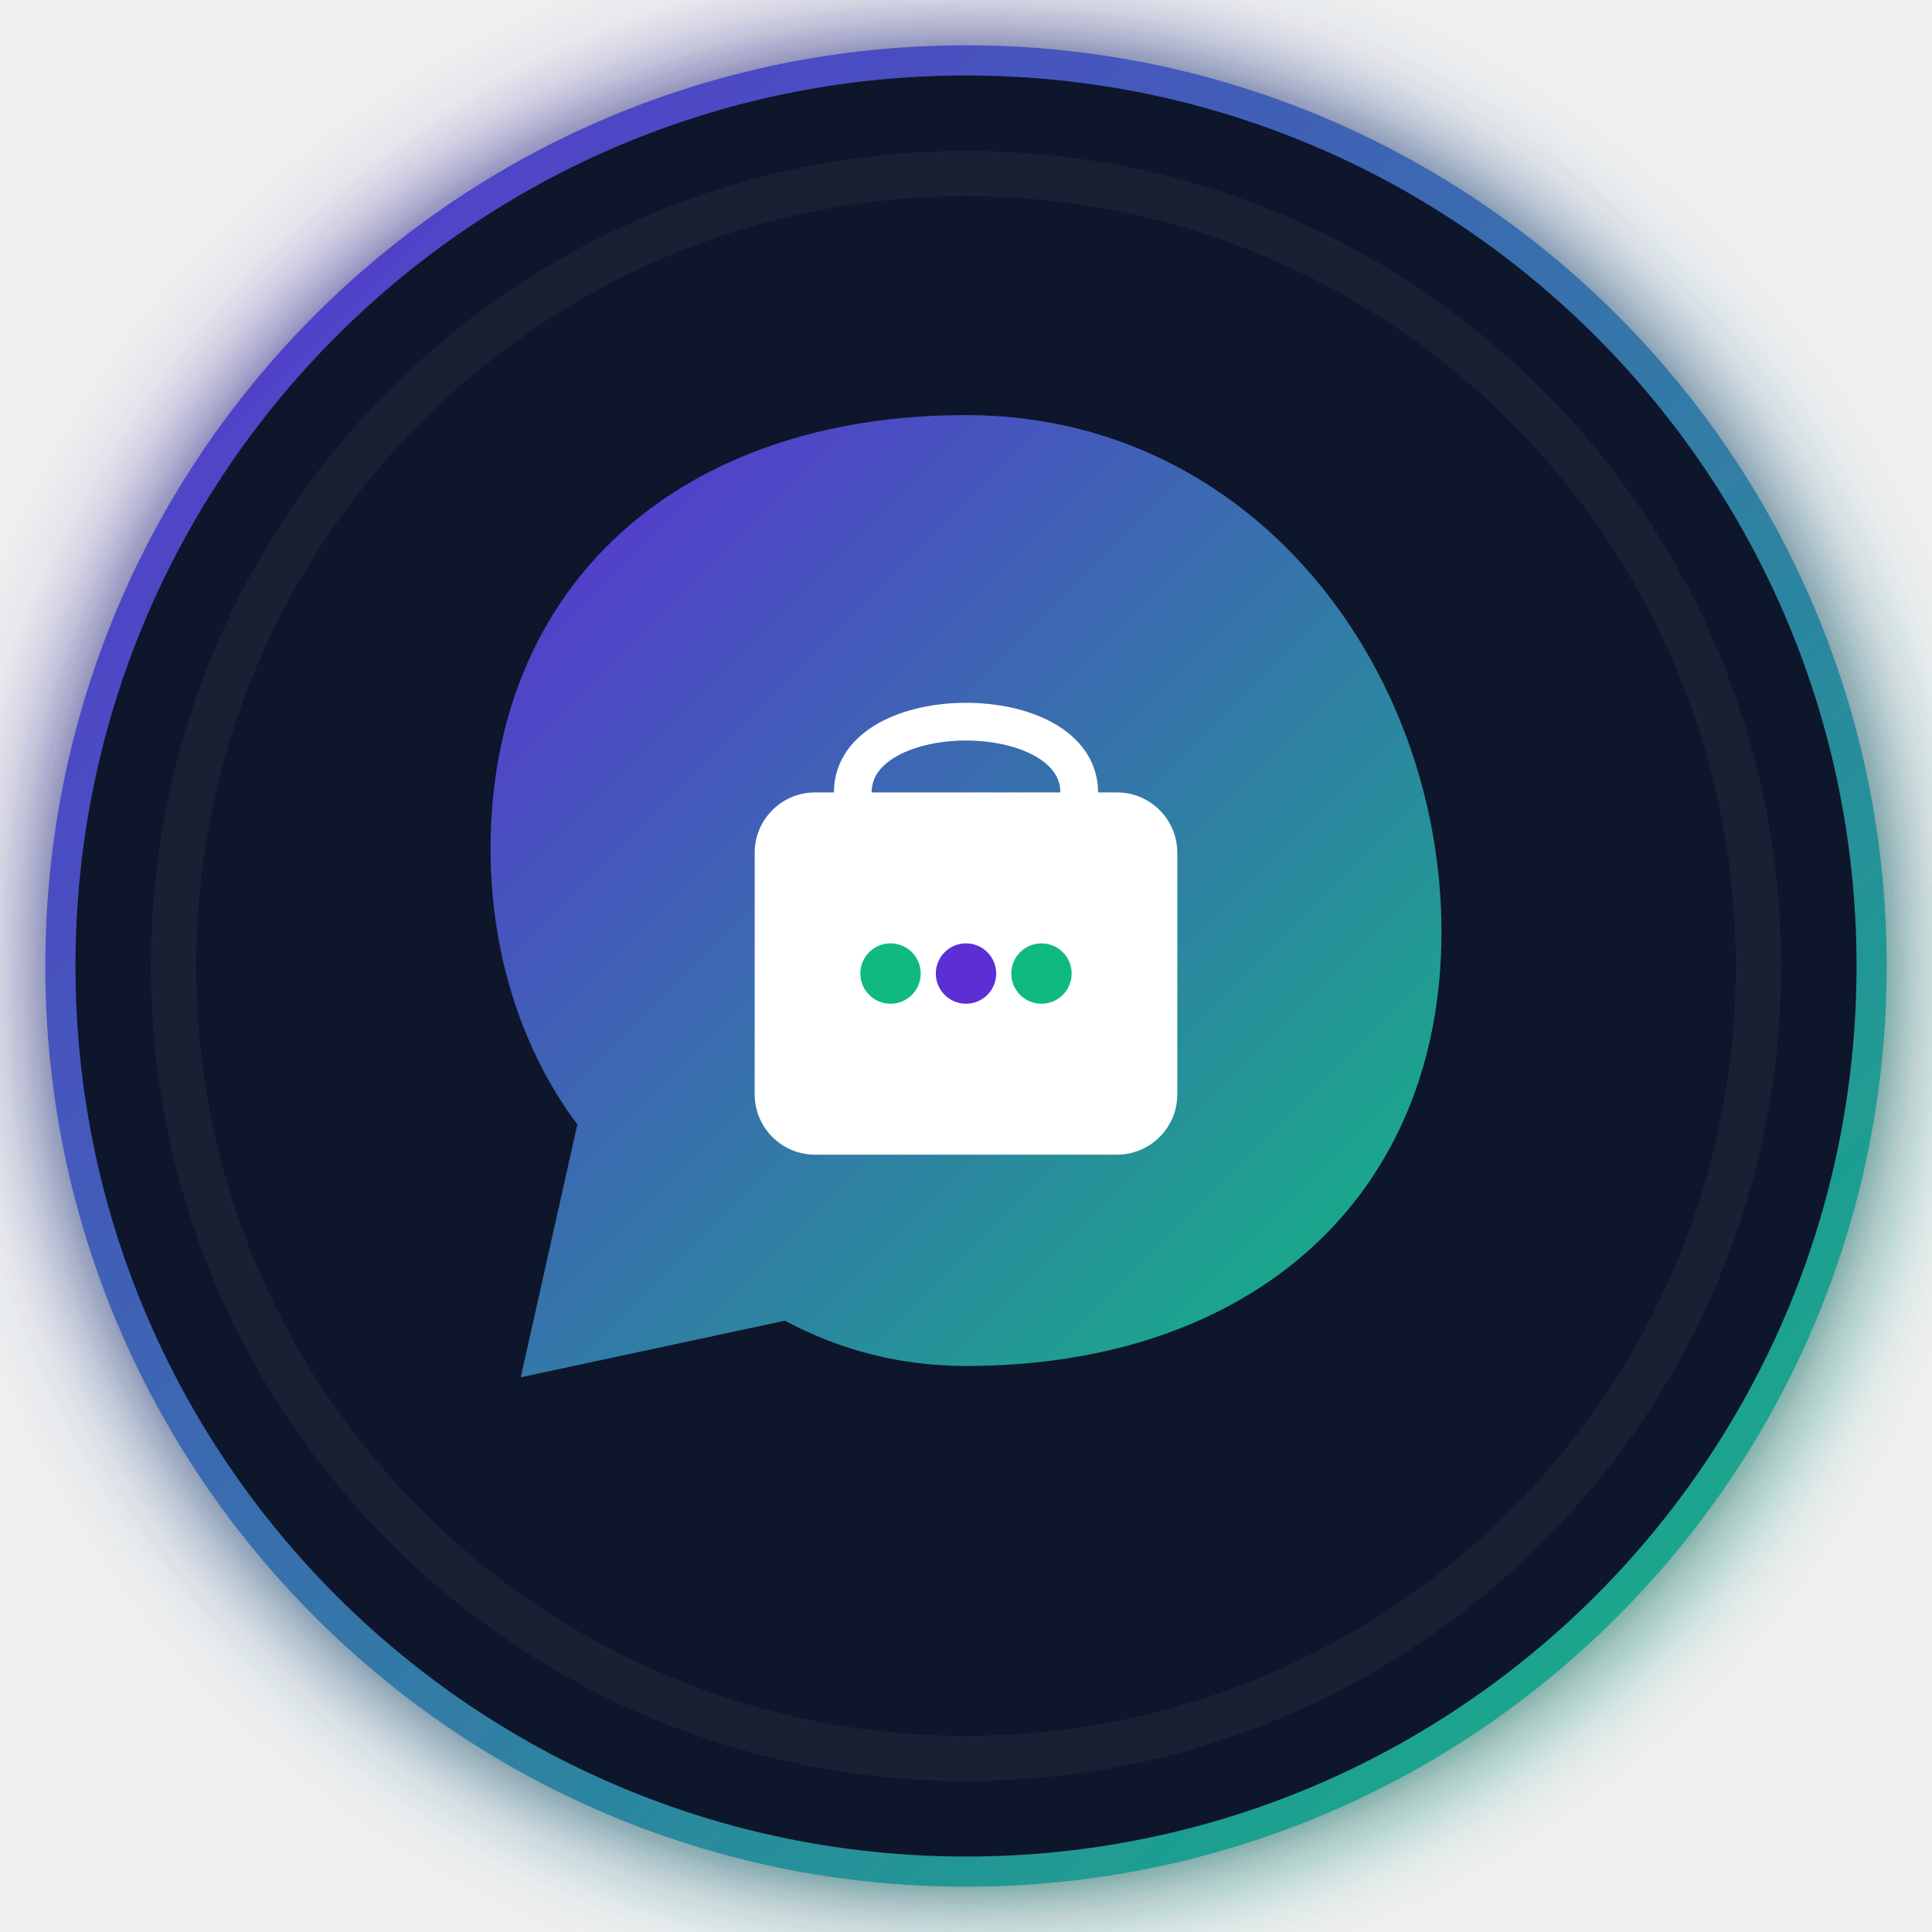
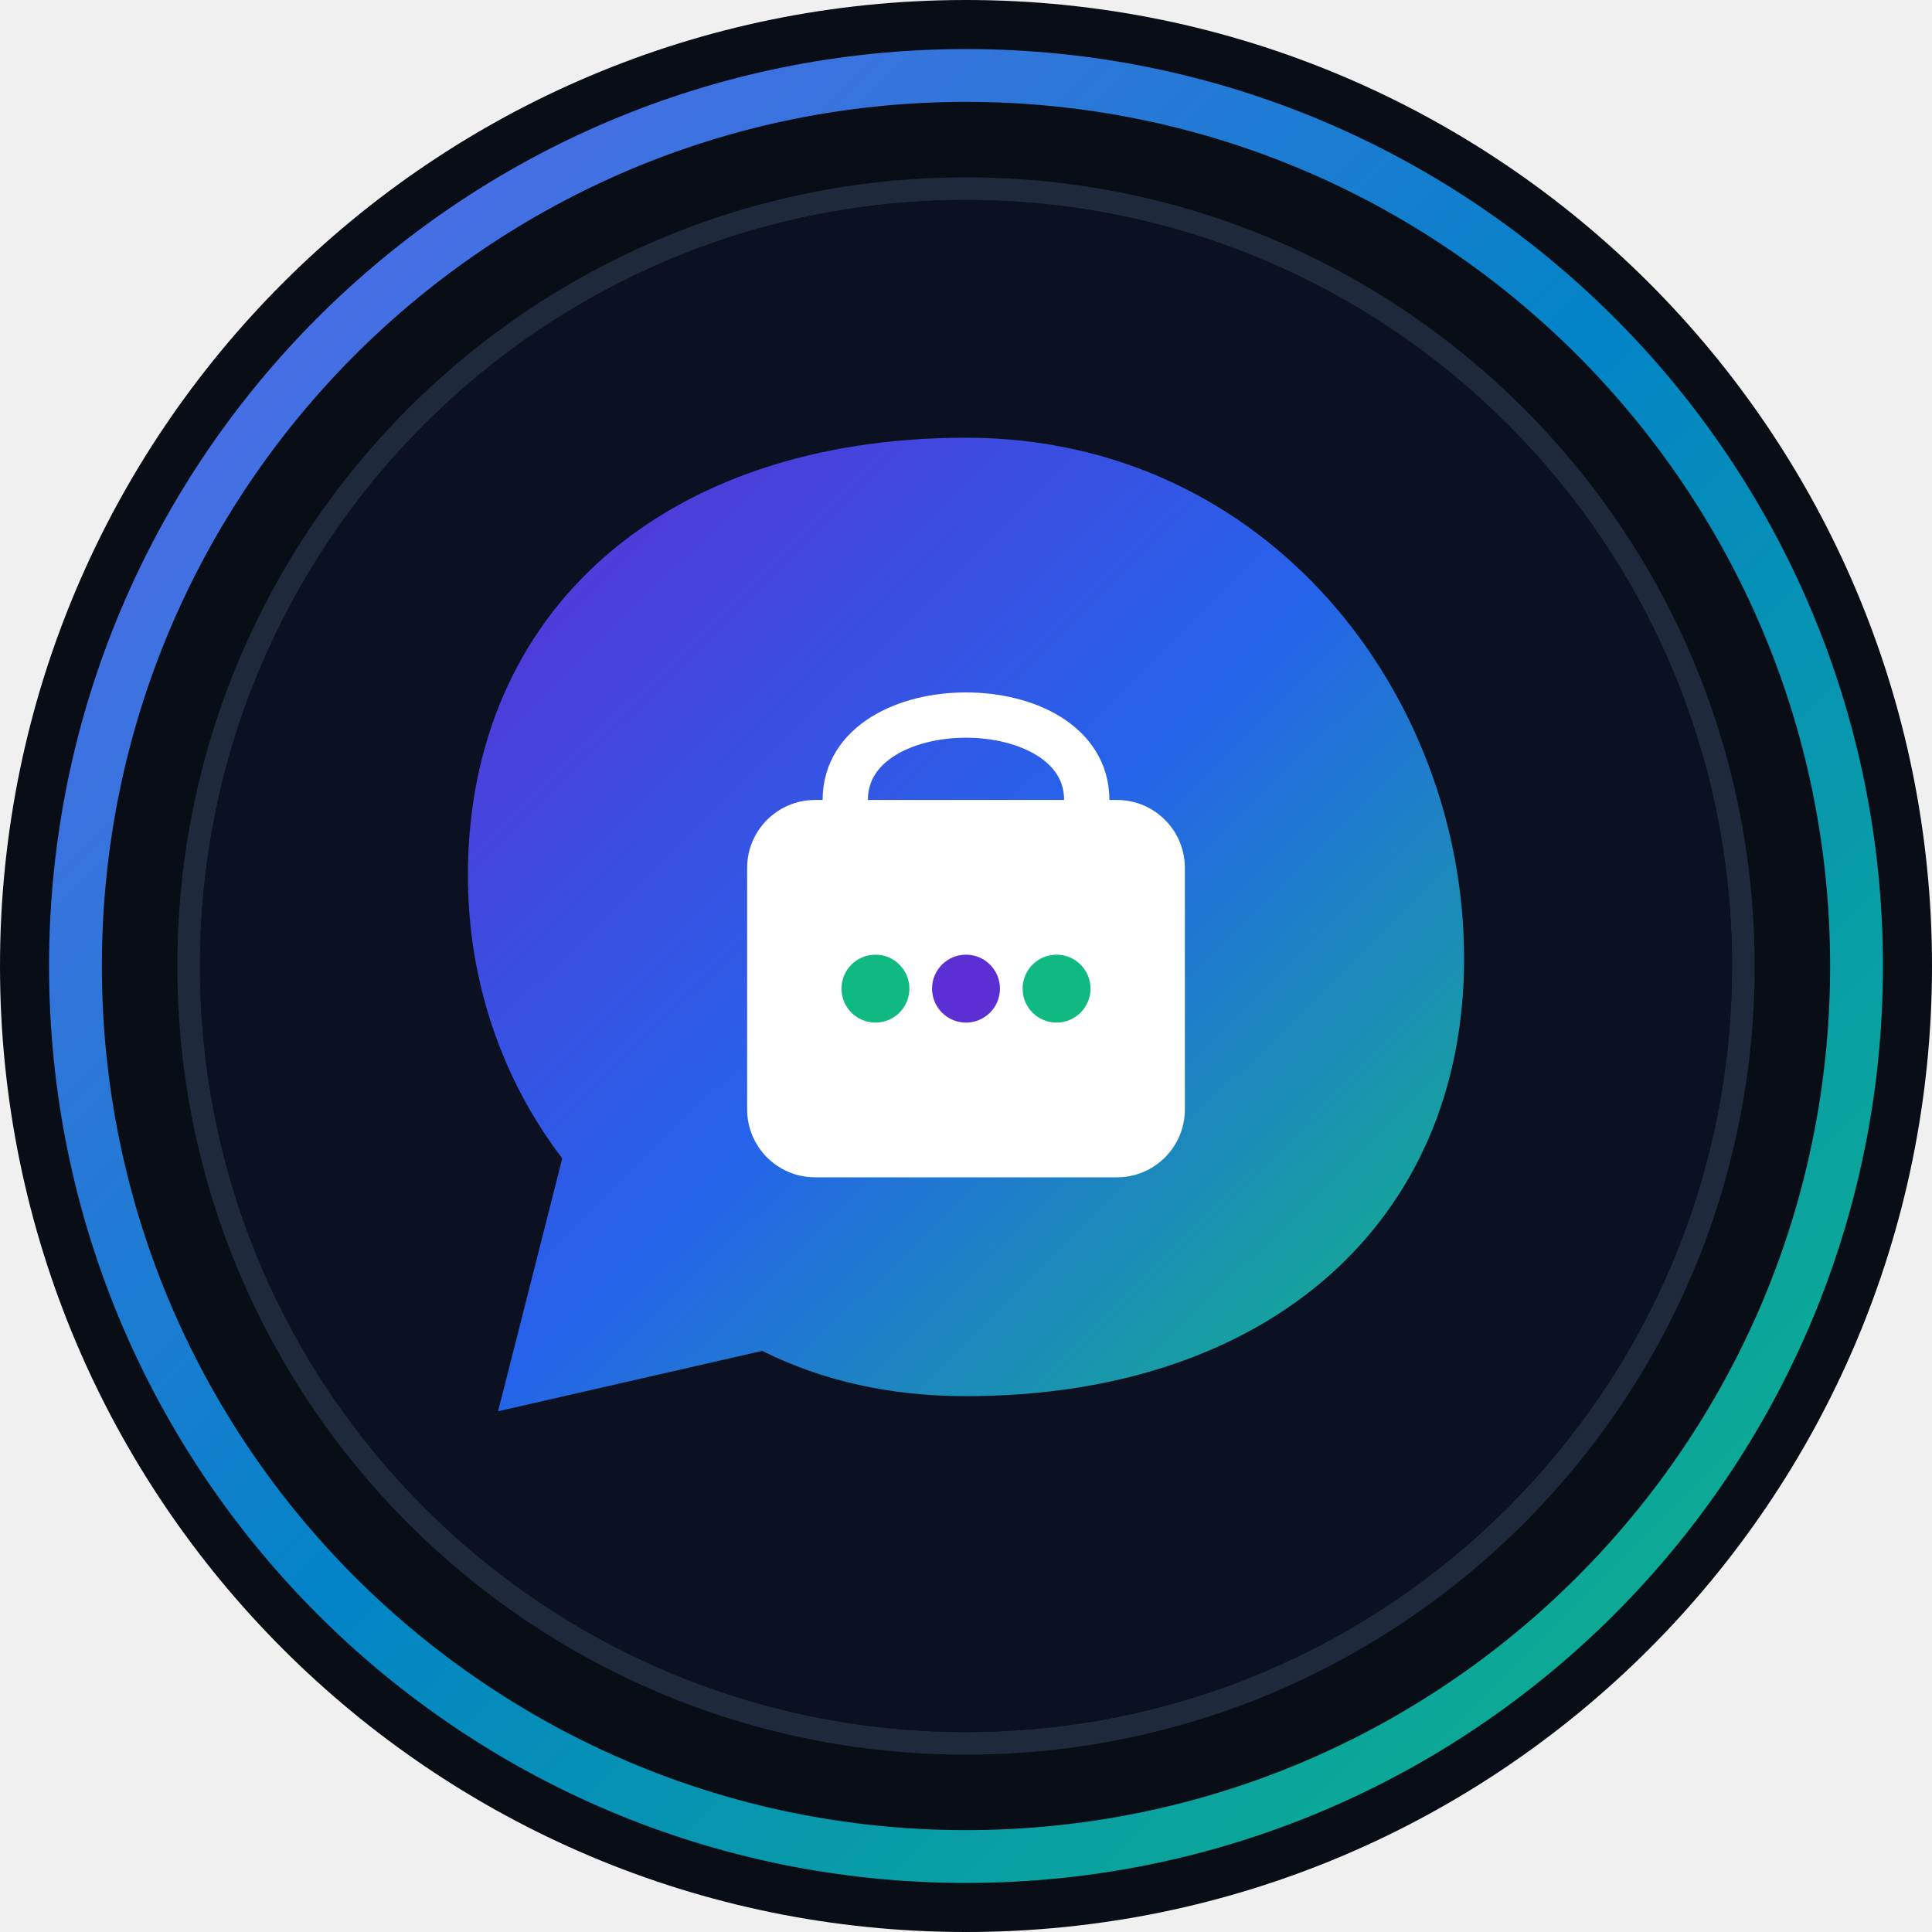
<svg xmlns="http://www.w3.org/2000/svg" viewBox="0 0 512 512" width="100%" height="100%">
  <defs>
    <linearGradient id="bg-grad" x1="0%" y1="0%" x2="100%" y2="100%">
      <stop offset="0%" stop-color="#5B2FD4" />
+       <stop offset="50%" stop-color="#2563EB" />
      <stop offset="100%" stop-color="#10B981" />
    </linearGradient>
-     <filter id="glow" x="-20%" y="-20%" width="140%" height="140%">
-       <feGaussianBlur stdDeviation="15" result="blur" />
-       <feComposite in="SourceGraphic" in2="blur" operator="over" />
-     </filter>
+     <linearGradient id="ring-grad" x1="0%" y1="0%" x2="100%" y2="100%">
+       <stop offset="0%" stop-color="#6366F1" />
+       <stop offset="50%" stop-color="#0284C7" />
+       <stop offset="100%" stop-color="#10B981" />
+     </linearGradient>
  </defs>
-   <circle cx="256" cy="256" r="240" fill="#0F172A" stroke="url(#bg-grad)" stroke-width="8" filter="url(#glow)" />
-   <circle cx="256" cy="256" r="210" fill="none" stroke="#FFFFFF" stroke-opacity="0.05" stroke-width="12" />
-   <path d="M 256,110 C 180,110 130,155 130,225 C 130,252 138,278 153,298 L 138,365 L 208,350 C 223,358 239,362 256,362 C 332,362 382,317 382,247 C 382,177 332,110 256,110 Z" fill="url(#bg-grad)" />
-   <rect x="200" y="210" width="112" height="96" rx="16" fill="#FFFFFF" />
-   <path d="M 226,210 C 226,185 286,185 286,210" fill="none" stroke="#FFFFFF" stroke-width="10" stroke-linecap="round" />
-   <circle cx="236" cy="258" r="8" fill="#10B981" />
-   <circle cx="256" cy="258" r="8" fill="#5B2FD4" />
-   <circle cx="276" cy="258" r="8" fill="#10B981" />
+   <circle cx="256" cy="256" r="256" fill="#090D16" />
+   <circle cx="256" cy="256" r="236" fill="none" stroke="url(#ring-grad)" stroke-width="14" />
+   <circle cx="256" cy="256" r="206" fill="none" stroke="#1E293B" stroke-width="6" />
+   <circle cx="256" cy="256" r="203" fill="#0B1120" />
+   <path d="M 256,116 C 176,116 124,162 124,232 C 124,260 133,286 149,307 L 132,374 L 202,358 C 218,366 236,370 256,370 C 336,370 388,324 388,254 C 388,184 336,116 256,116 Z" fill="url(#bg-grad)" />
+   <path d="M 224,212 C 224,182 288,182 288,212" fill="none" stroke="#FFFFFF" stroke-width="12" stroke-linecap="round" />
+   <rect x="198" y="212" width="116" height="100" rx="18" fill="#FFFFFF" />
+   <circle cx="232" cy="262" r="9" fill="#10B981" />
+   <circle cx="256" cy="262" r="9" fill="#5B2FD4" />
+   <circle cx="280" cy="262" r="9" fill="#10B981" />
</svg>
